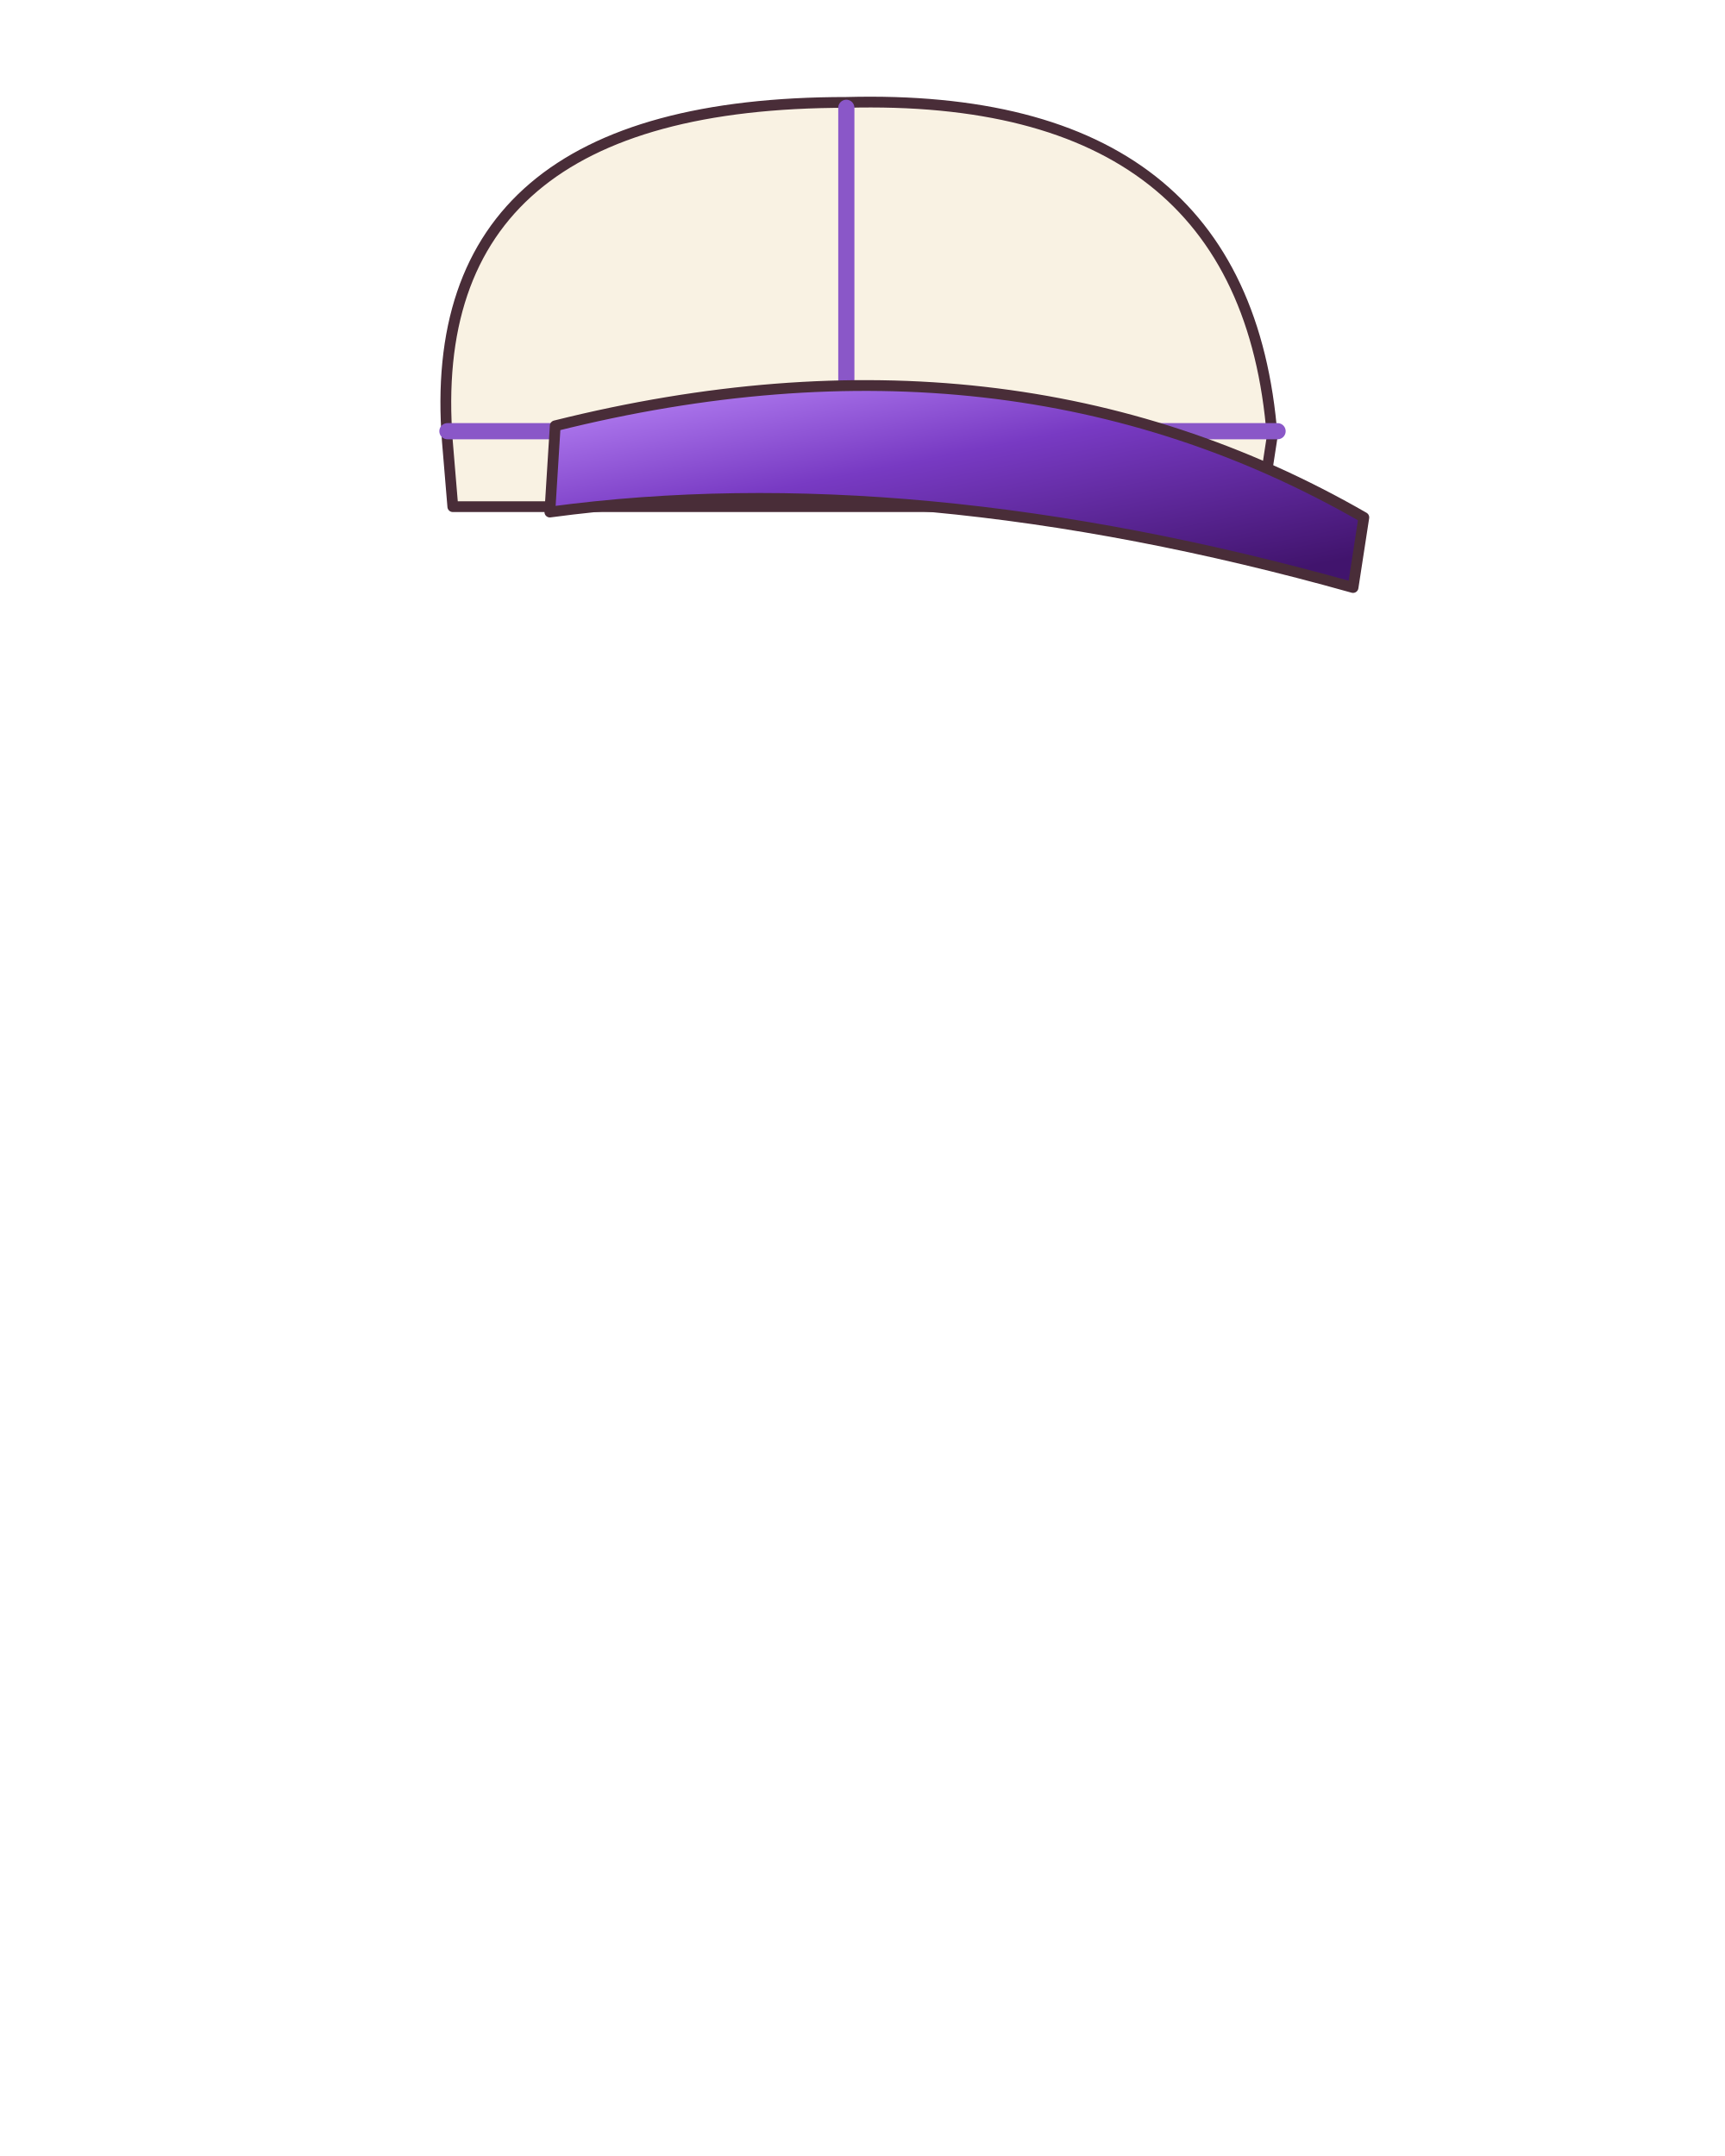
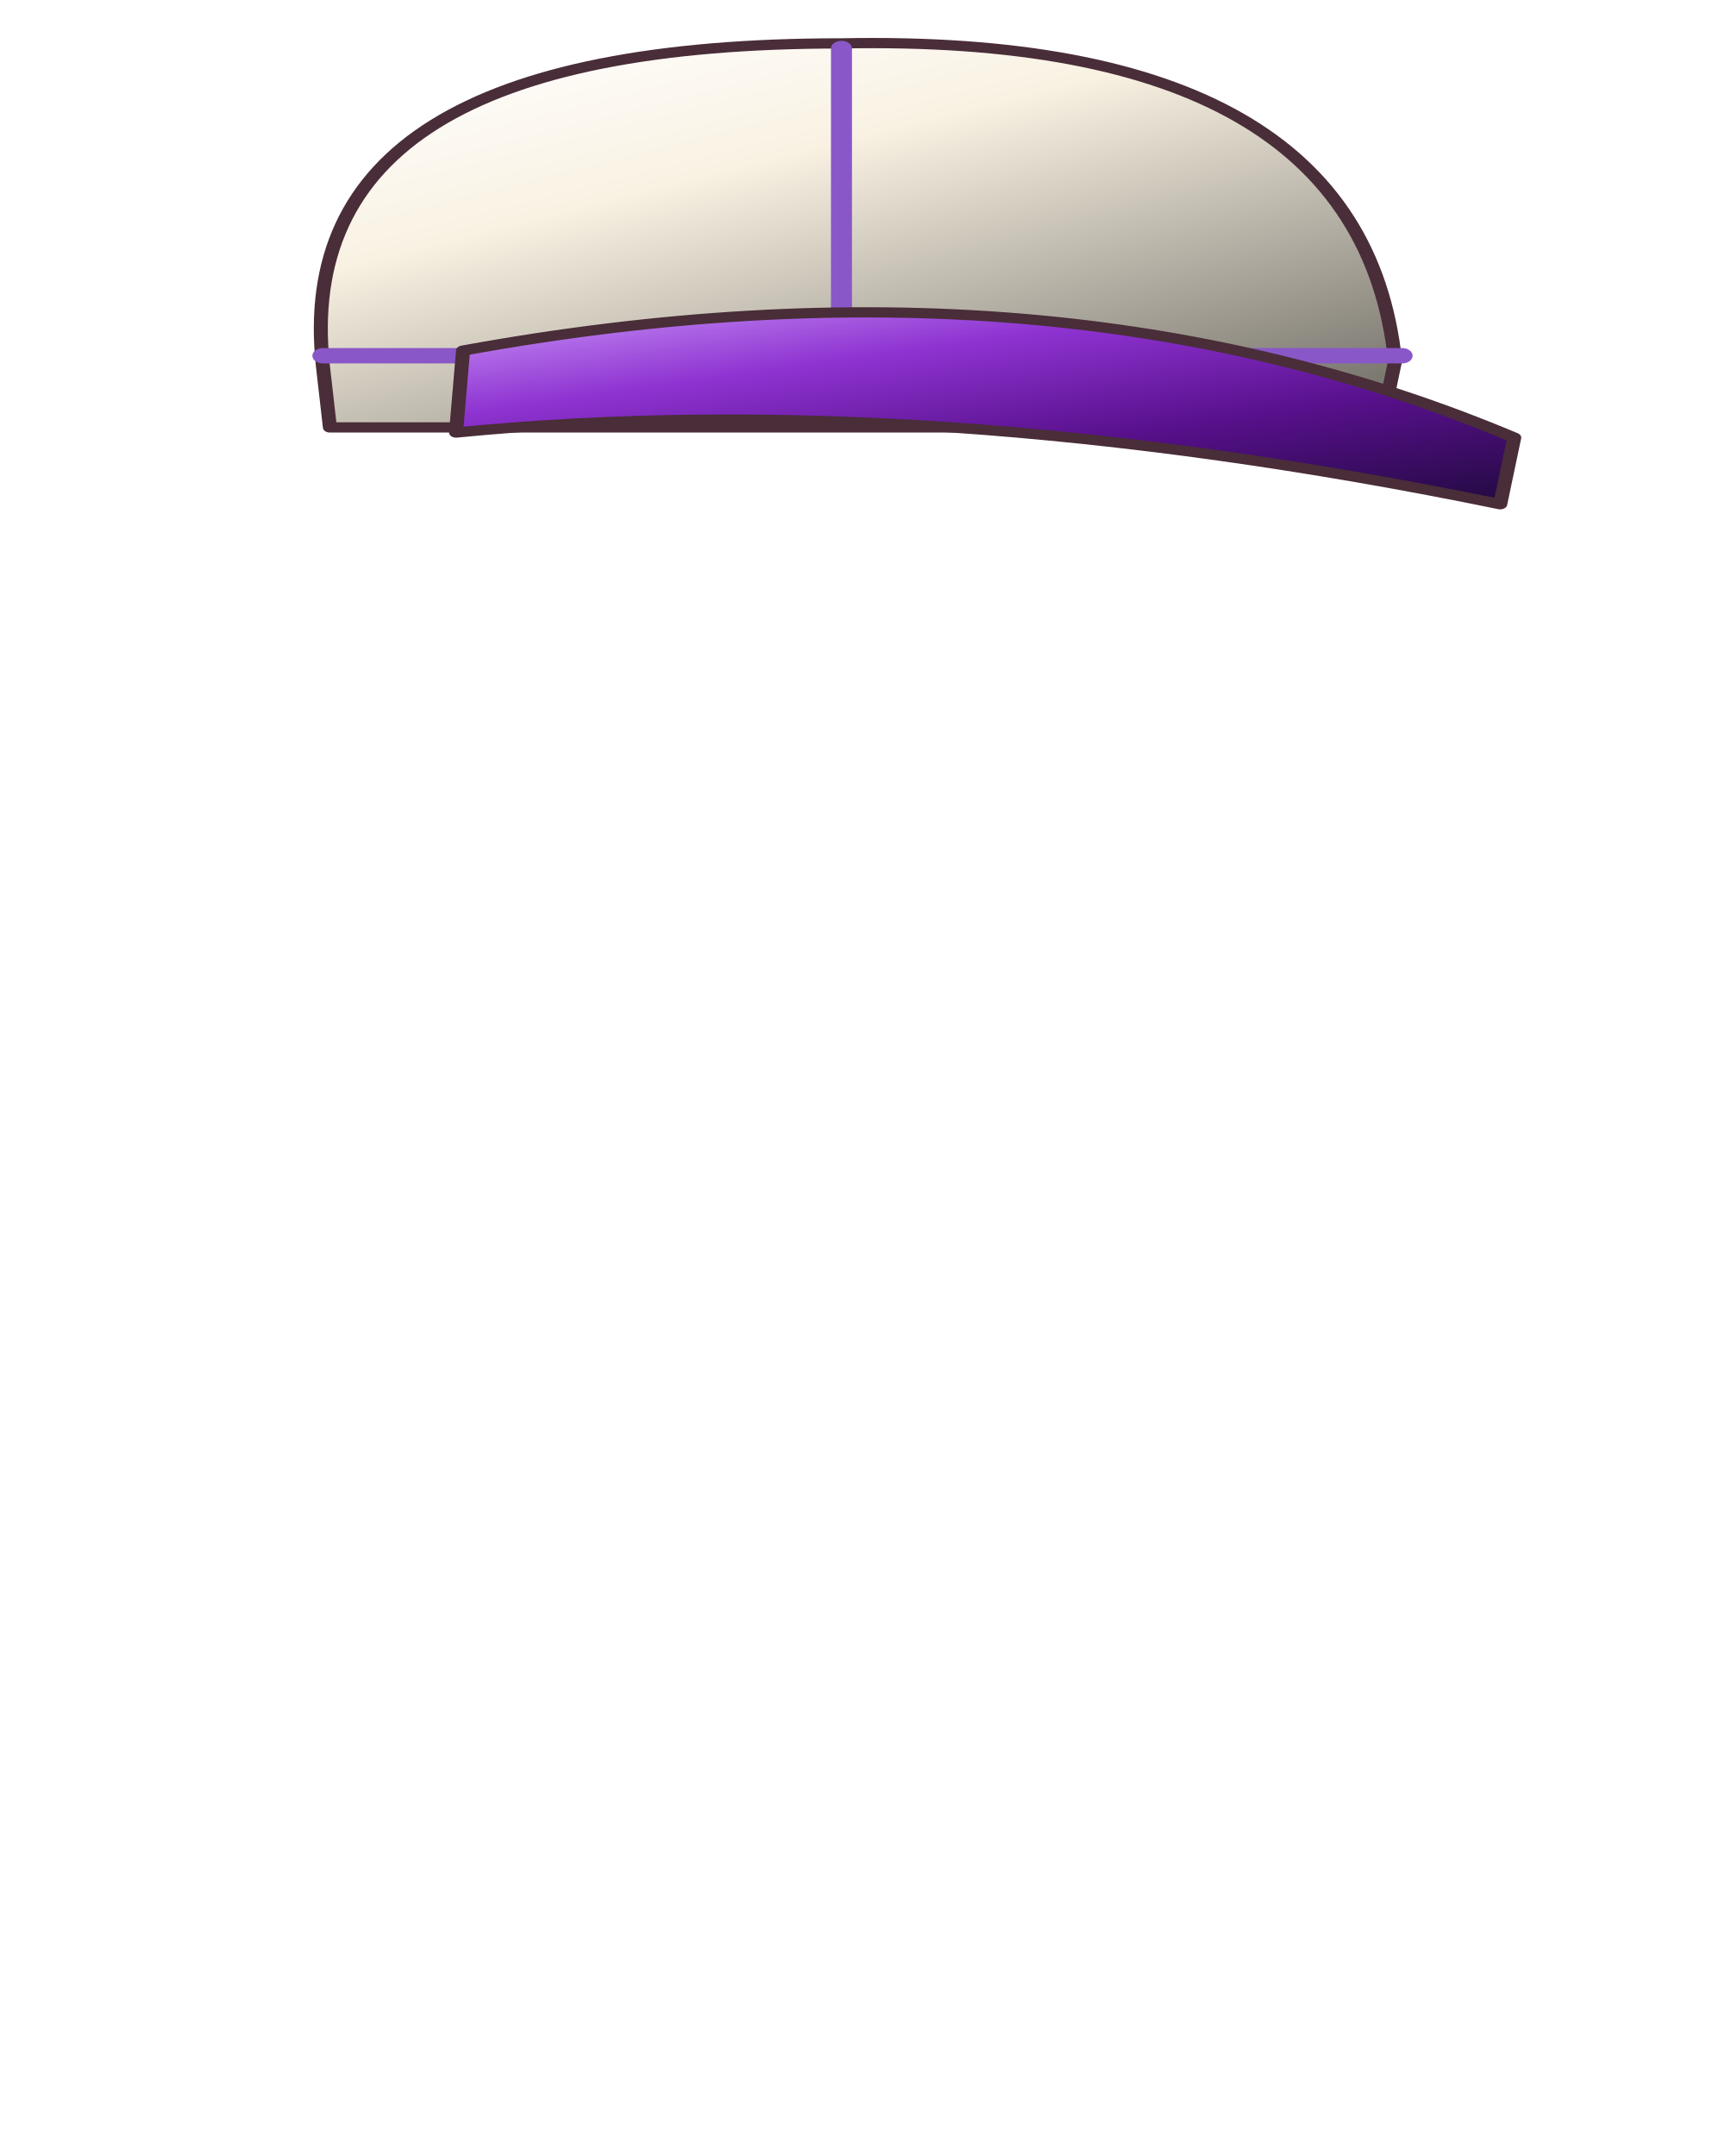
<svg xmlns="http://www.w3.org/2000/svg" width="320" height="400" viewBox="0 0 320 400">
  <defs>
    <linearGradient id="skin" x2=".8" y2="1">
      <stop stop-color="#ffe79a" />
      <stop offset=".48" stop-color="#ffbc38" />
      <stop offset="1" stop-color="#ec7917" />
    </linearGradient>
    <linearGradient id="purple" x2=".8" y2="1">
      <stop stop-color="#bd8afa" />
      <stop offset=".45" stop-color="#783ac3" />
      <stop offset="1" stop-color="#41146d" />
    </linearGradient>
    <linearGradient id="gold" x2="1" y2="1">
      <stop stop-color="#fff4b5" />
      <stop offset=".45" stop-color="#ffd35b" />
      <stop offset="1" stop-color="#c38416" />
    </linearGradient>
    <linearGradient id="dark" x2="1" y2="1">
      <stop stop-color="#41434f" />
      <stop offset="1" stop-color="#15151f" />
    </linearGradient>
    <radialGradient id="iris">
      <stop stop-color="#160d0c" />
      <stop offset=".6" stop-color="#663119" />
      <stop offset="1" stop-color="#be803f" />
    </radialGradient>
  </defs>
-   <path d="M83 82 Q78 19 157 19 Q231 17 236 81 L234 94 L84 94 Z" fill="#f9f2e3" stroke="#492d38" stroke-width="2" stroke-linecap="round" stroke-linejoin="round" />
-   <path d="M157 20 L157 79 M83 80 L237 80" fill="none" stroke="#8a57c8" stroke-width="3" stroke-linecap="round" stroke-linejoin="round" />
-   <path d="M103 79 Q187 58 253 96 L251 109 Q169 86 102 95 Z" fill="url(#purple)" stroke="#492d38" stroke-width="2" stroke-linecap="round" stroke-linejoin="round" />
+   <defs>
+     <radialGradient id="eyeWhite" cx=".3" cy=".23" r=".85">
+       <stop stop-color="#fffef8" />
+       <stop offset=".55" stop-color="#fff6e2" />
+       <stop offset=".85" stop-color="#e0c5a1" />
+       <stop offset="1" stop-color="#9b603d" />
+     </radialGradient>
+     <radialGradient id="brownEye" cx=".38" cy=".34" r=".66">
+       <stop stop-color="#29140b" />
+       <stop offset=".55" stop-color="#47200c" />
+       <stop offset=".78" stop-color="#b76a24" />
+       <stop offset=".9" stop-color="#6b3518" />
+       <stop offset="1" stop-color="#25130f" />
+     </radialGradient>
+     <linearGradient id="mouth" x1="0" y1="0" x2="0" y2="1">
+       <stop stop-color="#190e0d" />
+       <stop offset="1" stop-color="#6c251b" />
+     </linearGradient>
+     <linearGradient id="teeth" x1="0" y1="0" x2="0" y2="1">
+       <stop stop-color="#fffdf3" />
+       <stop offset="1" stop-color="#d8b6a1" />
+     </linearGradient>
+     <radialGradient id="lip" cx=".3" cy=".2" r=".9">
+       <stop stop-color="#ffa7a0" />
+       <stop offset=".6" stop-color="#eb675f" />
+       <stop offset="1" stop-color="#9b3032" />
+     </radialGradient>
+     <linearGradient id="hairShine" x1="0" y1="0" x2=".9" y2="1">
+       <stop stop-color="#e1a575" />
+       <stop offset=".22" stop-color="#934e2d" />
+       <stop offset=".6" stop-color="#4a2218" />
+       <stop offset="1" stop-color="#21131c" />
+     </linearGradient>
+     <linearGradient id="cap" x1=".1" y1="0" x2=".9" y2="1">
+       <stop stop-color="#c084f1" />
+       <stop offset=".28" stop-color="#8e33d1" />
+       <stop offset=".65" stop-color="#57108b" />
+       <stop offset="1" stop-color="#280a49" />
+     </linearGradient>
+     <linearGradient id="charcoal" x1=".15" y1="0" x2=".9" y2="1">
+       <stop stop-color="#5b535b" />
+       <stop offset=".22" stop-color="#302c37" />
+       <stop offset=".6" stop-color="#1d1a23" />
+       <stop offset="1" stop-color="#0d0b12" />
+     </linearGradient>
+   </defs>
+   <defs>
+     <linearGradient id="headwear-sport-cap-mat0" x1=".1" y1="0" x2=".8" y2="1">
+       <stop stop-color="#ffffff" />
+       <stop offset=".35" stop-color="#f9f2e3" />
+       <stop offset="1" stop-color="#7c7971" />
+     </linearGradient>
+   </defs>
+   <g transform="translate(-48 -10) scale(1.3 .95)">
+     <path d="M83 82 Q78 19 157 19 Q231 17 236 81 L234 94 L84 94 Z" fill="url(#headwear-sport-cap-mat0)" stroke="#492d38" stroke-width="2" stroke-linecap="round" stroke-linejoin="round" />
+     <path d="M157 20 L157 79 M83 80 L237 80" fill="none" stroke="#8a57c8" stroke-width="3" stroke-linecap="round" stroke-linejoin="round" />
+     <path d="M103 79 Q187 58 253 96 L251 109 Q169 86 102 95 Z" fill="url(#cap)" stroke="#492d38" stroke-width="2" stroke-linecap="round" stroke-linejoin="round" />
+   </g>
</svg>
